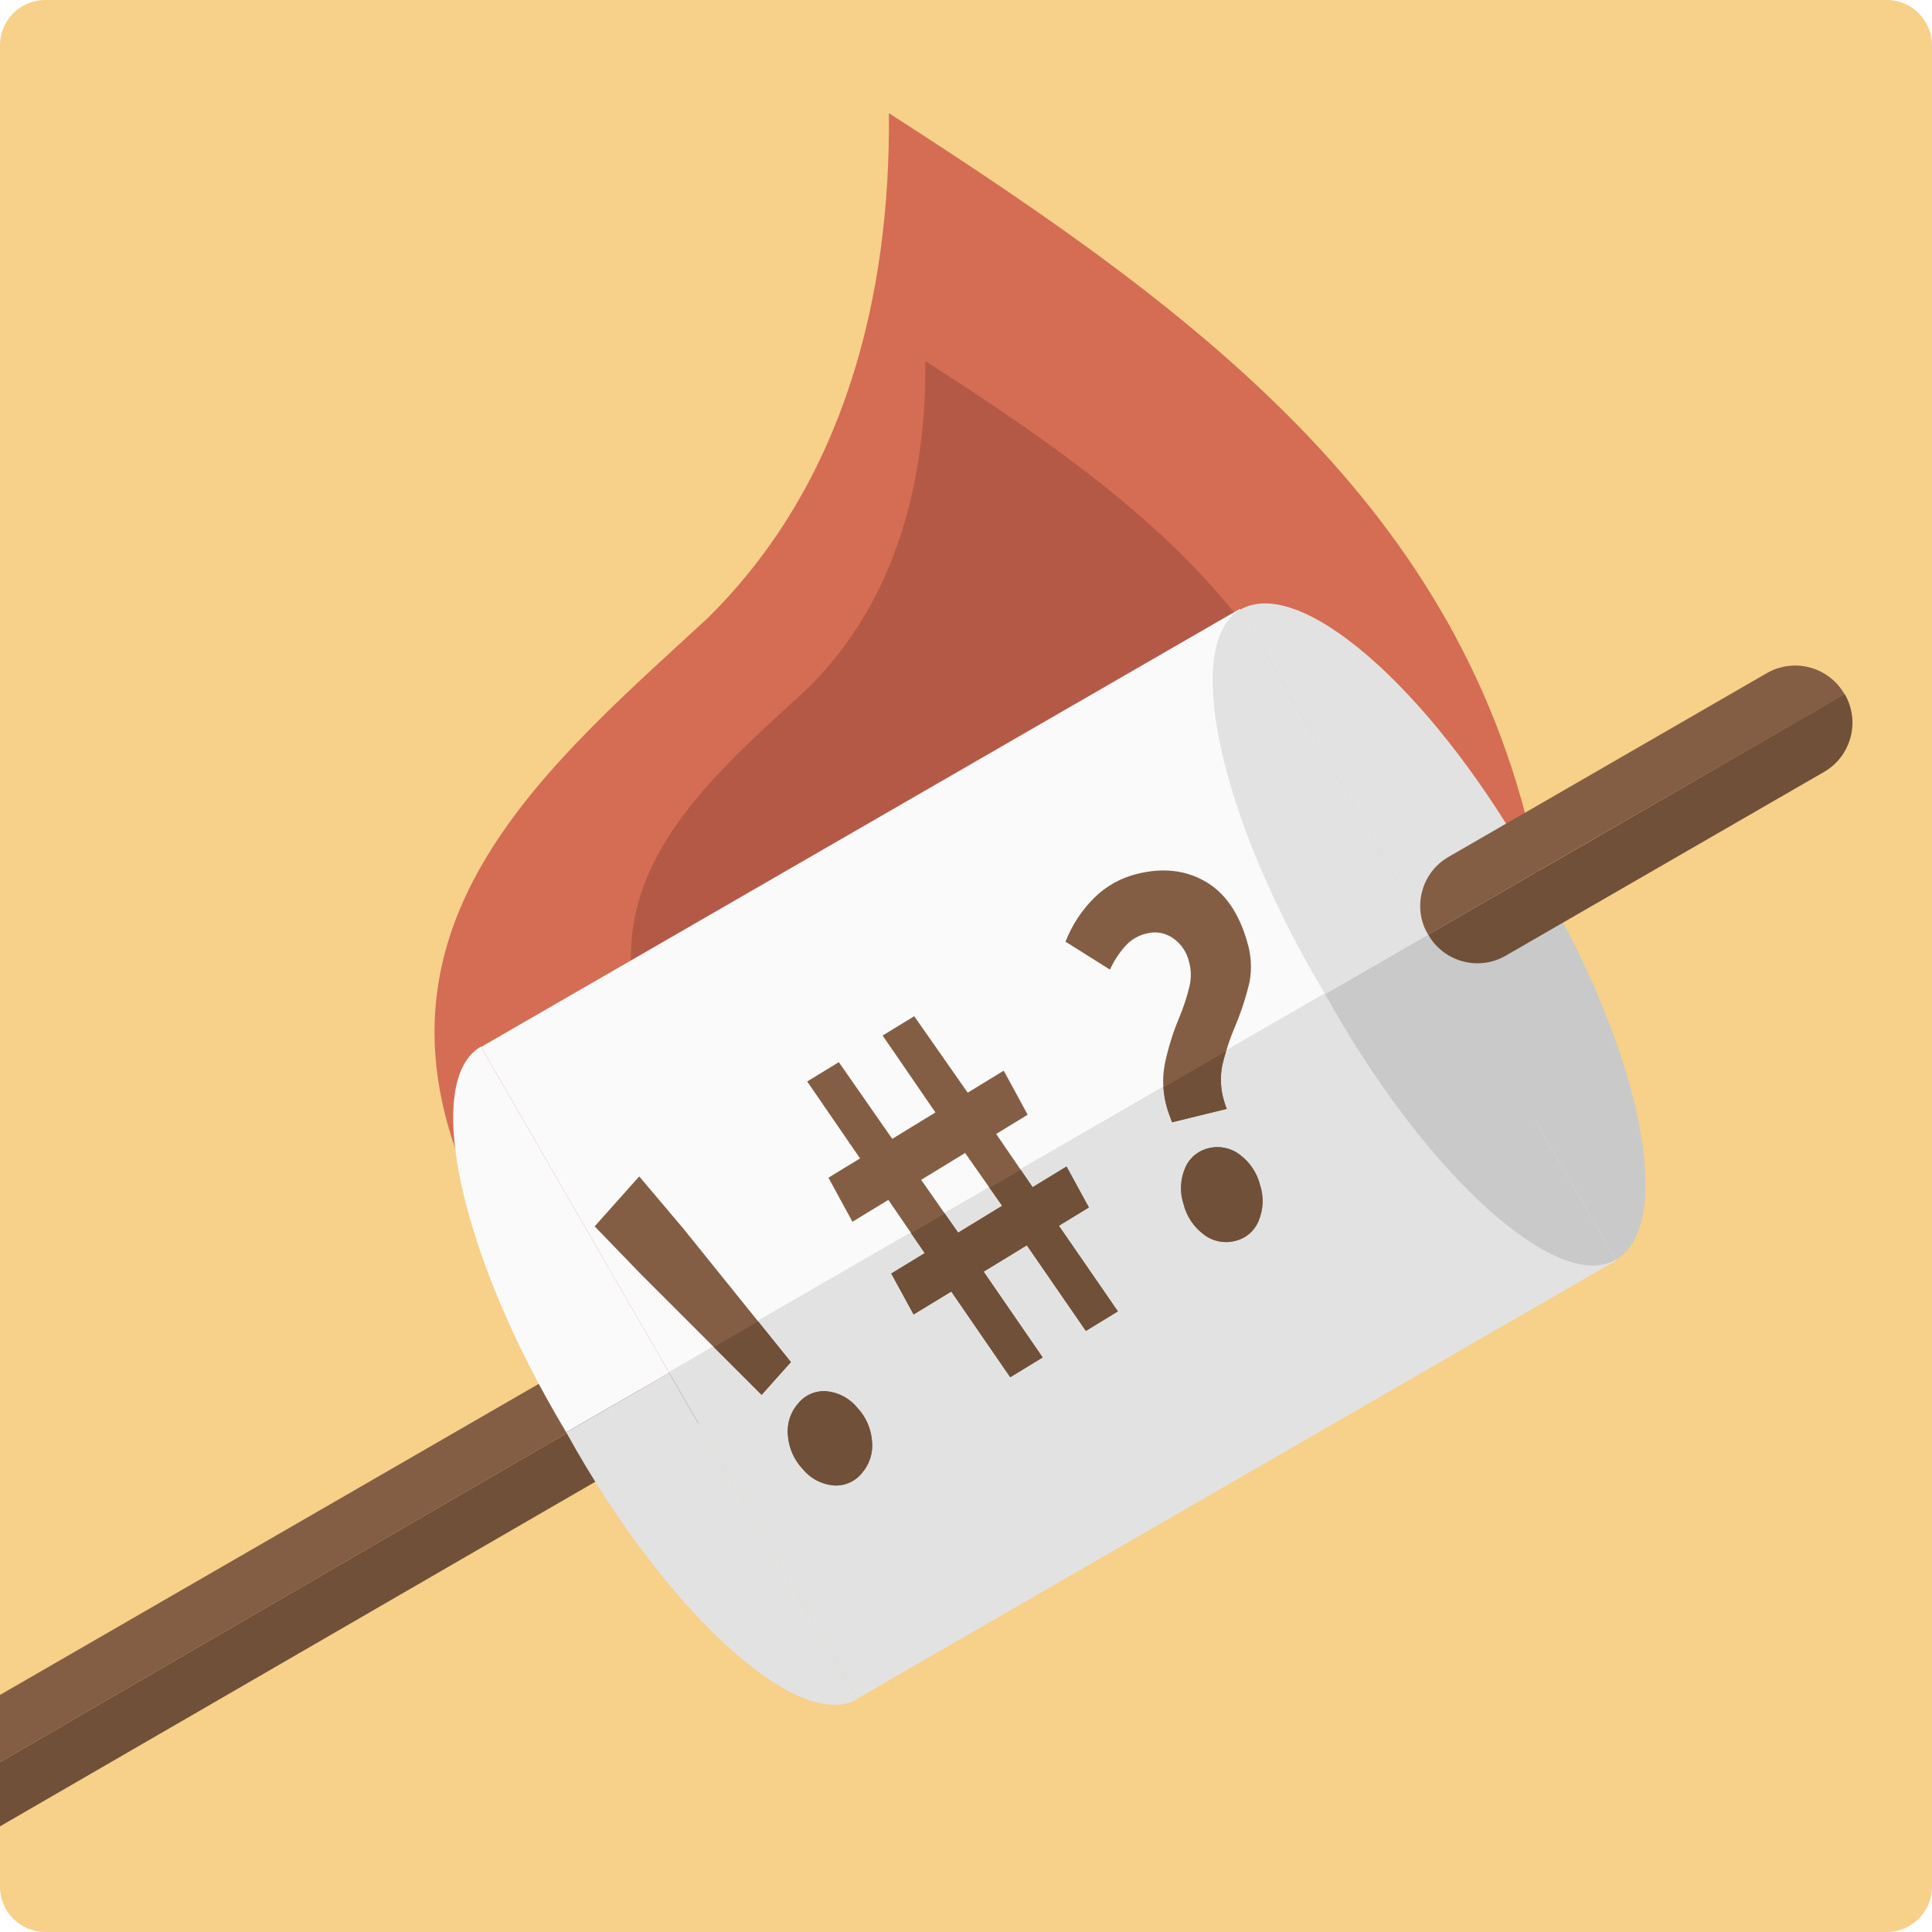
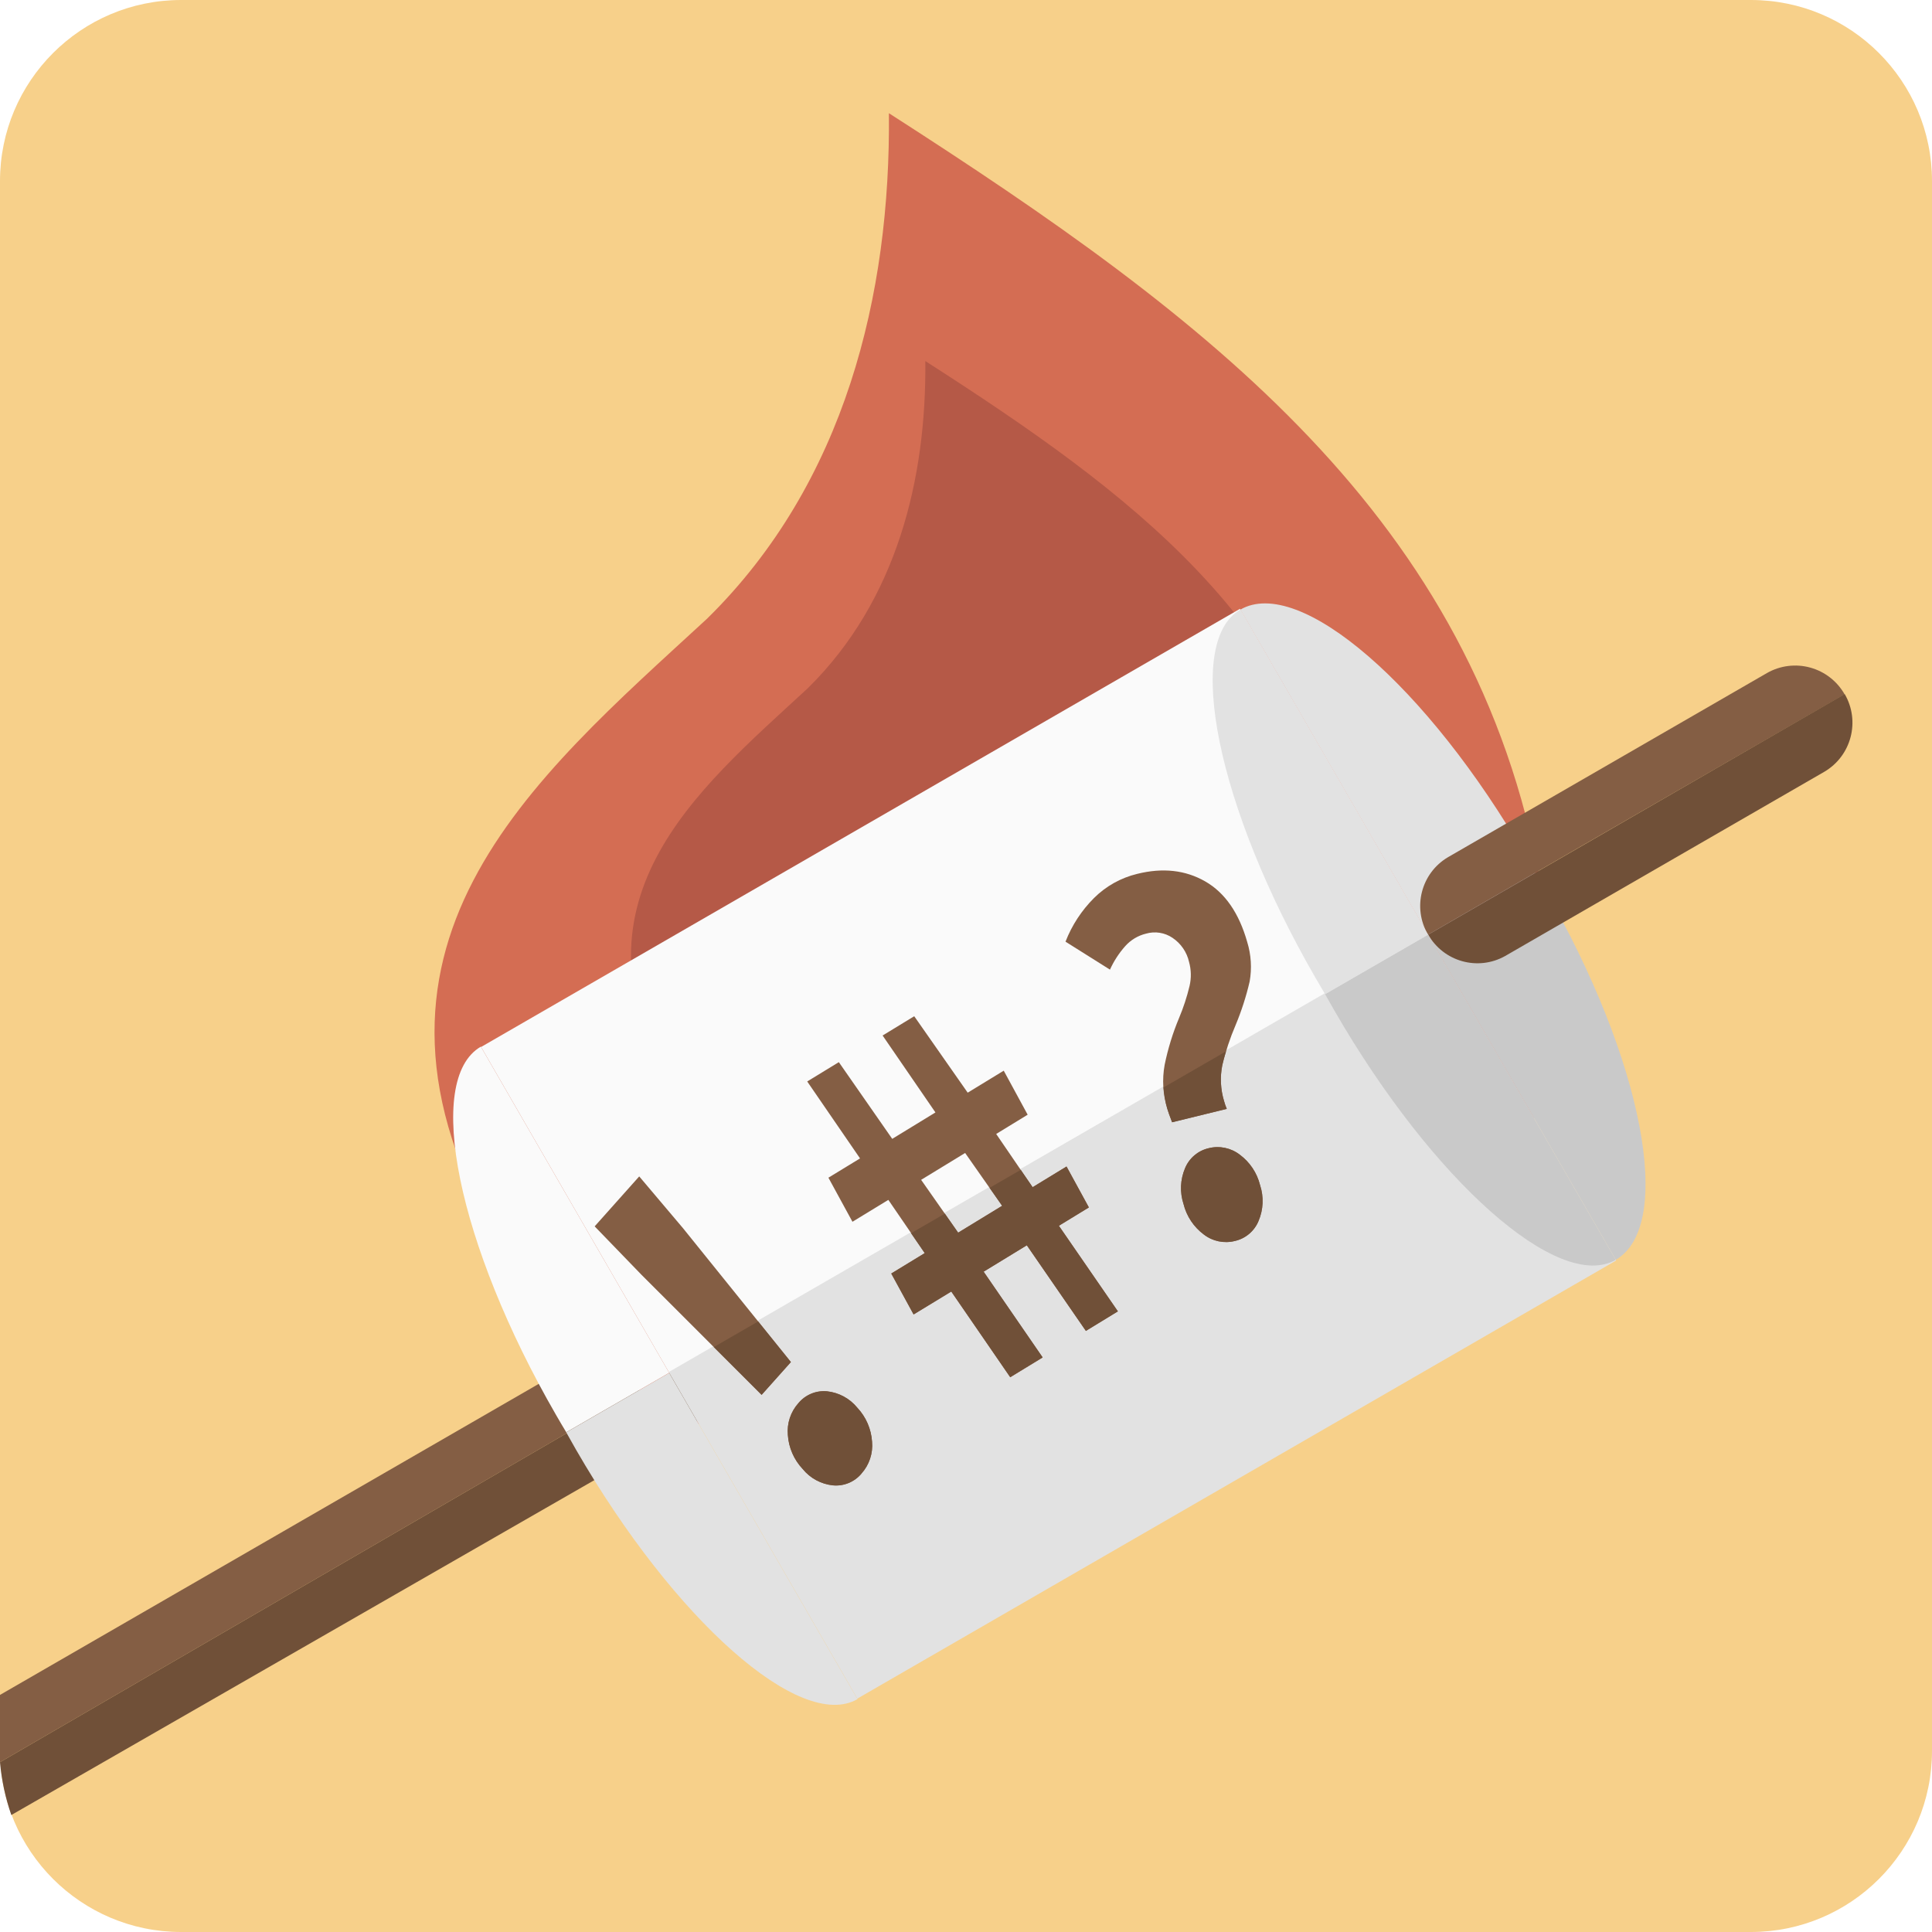
<svg xmlns="http://www.w3.org/2000/svg" id="Слой_1" data-name="Слой 1" viewBox="0 0 512 512">
  <defs>
    <style>
      .cls-1 {
        fill: #f7d08a;
      }

      .cls-2 {
        fill: #845e44;
      }

      .cls-3 {
        fill: #d46d53;
      }

      .cls-4 {
        fill: #b55947;
      }

      .cls-5 {
        fill: #e2e2e2;
      }

      .cls-6 {
        fill: #fafafa;
      }

      .cls-7 {
        fill: #705038;
      }

      .cls-8 {
        fill: #c9c9c9;
      }

      .cls-9 {
        fill: none;
      }
    </style>
  </defs>
  <g>
-     <rect class="cls-1" width="512" height="512" rx="12" />
+     <rect class="cls-1" width="512" height="512" rx="48" />
    <path class="cls-2" d="M272.05,292.1,0,449.17V467L291.73,297.65C287.55,290.4,278.29,287.92,272.05,292.1Z" />
    <path class="cls-3" d="M408.24,233.84C390.71,137.09,320.3,84.43,235.57,30c.47,48.09-11.6,98-48.16,133.93-46.18,42.59-100.91,87.4-54.82,165.92C206.85,451.84,443.13,381.55,408.24,233.84Zm-277.33,71c-4,3.43-5.3,4.72,1-1.37A8.18,8.18,0,0,1,130.91,304.83Z" />
    <path class="cls-4" d="M357.08,227.68c-11.35-62.68-57-96.79-111.86-132,.31,31.15-7.51,63.47-31.2,86.76C184.11,210,148.65,239,178.51,289.88,226.61,368.91,379.69,323.37,357.08,227.68Zm-179.66,46c-2.57,2.23-3.43,3.06.67-.89A5.66,5.66,0,0,1,177.42,273.67Z" />
    <g>
      <path class="cls-5" d="M406.83,231.32c-.81-1.45-1.62-2.9-2.46-4.35-26.09-45.19-60-74.48-75.66-65.42l49.74,86.15Z" />
      <rect class="cls-6" x="136.86" y="212.73" width="232.22" height="99.7" transform="translate(-97.4 161.66) rotate(-30)" />
      <path class="cls-6" d="M127.6,277.66l-.16-.29c-15.09,8.72-6.18,52.42,19.92,97.61.89,1.55,1.79,3.07,2.7,4.58l27.28-15.75Z" />
    </g>
-     <path class="cls-7" d="M291.64,297.7,0,467v17L286.1,318.39A15.15,15.15,0,0,0,291.64,297.7Z" />
+     <path class="cls-7" d="M291.64,297.7,0,467a58.37,58.37,0,0,0,3,14L286.1,318.39A15.15,15.15,0,0,0,291.64,297.7Z" />
    <g>
      <path class="cls-8" d="M406.83,231.32q1.28,2.13,2.53,4.3c26.09,45.2,34.52,89.18,18.83,98.24L378.45,247.7Z" />
      <rect class="cls-5" x="186.65" y="298.86" width="232.22" height="99.94" transform="translate(-133.85 198.11) rotate(-30)" />
      <path class="cls-5" d="M227.08,450l.17.28c-15.09,8.71-48.48-20.86-74.57-66.05q-1.34-2.32-2.62-4.64l27.28-15.75Z" />
    </g>
    <g>
      <path class="cls-2" d="M468.27,178.36l-55.86,32.25-28.67,16.55a15,15,0,0,0-5.29,20.54l41.53-24L488.84,184A15.07,15.07,0,0,0,468.27,178.36Z" />
      <path class="cls-7" d="M488.74,184,420,223.72l-41.44,23.93-.09,0a15,15,0,0,0,20.4,5.71l28.7-16.57,55.89-32.26a15.08,15.08,0,0,0,5.4-20.61Z" />
    </g>
    <path class="cls-8" d="M351.16,263.46q1.2,2.16,2.46,4.34c26.09,45.2,59.48,74.77,74.57,66.06L378.45,247.7Z" />
    <path class="cls-5" d="M351.16,263.46c-.85-1.42-1.69-2.85-2.53-4.31-26.1-45.19-35-88.89-19.92-97.6l49.74,86.15Z" />
    <path class="cls-2" d="M310.62,297.41c-.64-1.63-1.06-2.82-1.27-3.57a24.52,24.52,0,0,1-.71-11.63,66.84,66.84,0,0,1,3.83-12.45,54.35,54.35,0,0,0,2.77-8.45,12.88,12.88,0,0,0-.13-6.39,10.46,10.46,0,0,0-4.39-6.39,8.38,8.38,0,0,0-7-1.11,10.8,10.8,0,0,0-5.52,3.31,24.86,24.86,0,0,0-4.05,6.23l-11.78-7.41A33.55,33.55,0,0,1,289.91,238a24.3,24.3,0,0,1,11.48-6.42q10.14-2.51,18,2t11.14,16.08a22.31,22.31,0,0,1,.64,10.45,72.05,72.05,0,0,1-3.71,11.52,65.46,65.46,0,0,0-3.55,10.74,19.63,19.63,0,0,0,.48,9.44,15.45,15.45,0,0,0,.72,2.07Zm16.65,31.45a9.61,9.61,0,0,1-8.23-1.7,14.4,14.4,0,0,1-5.39-8.08,13.56,13.56,0,0,1,.41-9.52,8.94,8.94,0,0,1,6.25-5.28,9.64,9.64,0,0,1,8.23,1.71,14.31,14.31,0,0,1,5.39,8.08,13.48,13.48,0,0,1-.41,9.51A8.9,8.9,0,0,1,327.27,328.86Z" />
    <path class="cls-2" d="M280.61,324.84l7.95-4.86-5.92-10.84-9,5.48L264,300.51l8.34-5.1L266,283.74l-9.55,5.83-14.17-20.26-8.38,5.11,14,20.39-11.45,7L222.3,281.48l-8.38,5.12,14,20.39-8.38,5.11,6.37,11.68,9.51-5.8,9.67,14.11-8.87,5.41,5.92,10.84,10-6.08L267.72,365l8.59-5.24L260.67,337l11.45-7,15.65,22.69,8.48-5.18Zm-26.69,1.83-9.81-14,11.66-7.12,9.81,14Z" />
    <path class="cls-2" d="M181,325.48,169.4,311.76,157.59,325,170,337.83l31.84,31.82,7.76-8.69Zm47.3,65a11.14,11.14,0,0,0,2.79-8.44,14.51,14.51,0,0,0-3.91-9,12,12,0,0,0-8.06-4.35,8.81,8.81,0,0,0-7.54,3.14,11.15,11.15,0,0,0-2.8,8.44,14.53,14.53,0,0,0,3.92,9,11.91,11.91,0,0,0,8.05,4.35A8.82,8.82,0,0,0,228.32,390.49Z" />
    <g>
      <path class="cls-9" d="M228.31,390.49a8.79,8.79,0,0,1-7.54,3.14,11.91,11.91,0,0,1-8.05-4.35,14.53,14.53,0,0,1-3.92-9,11.15,11.15,0,0,1,2.8-8.44,8.81,8.81,0,0,1,7.54-3.14,12,12,0,0,1,8.06,4.35,14.51,14.51,0,0,1,3.91,9A11.11,11.11,0,0,1,228.31,390.49Zm105.21-66.91a8.9,8.9,0,0,1-6.25,5.28,9.61,9.61,0,0,1-8.23-1.7,14.4,14.4,0,0,1-5.39-8.08,13.56,13.56,0,0,1,.41-9.52,8.94,8.94,0,0,1,6.25-5.28,9.64,9.64,0,0,1,8.23,1.71,14.31,14.31,0,0,1,5.39,8.08A13.48,13.48,0,0,1,333.52,323.58Z" />
      <polygon class="cls-9" points="265.58 319.55 262.25 314.79 250.4 321.63 253.92 326.67 265.58 319.55" />
      <path class="cls-7" d="M328.54,306a9.64,9.64,0,0,0-8.23-1.71,8.94,8.94,0,0,0-6.25,5.28,13.56,13.56,0,0,0-.41,9.52,14.4,14.4,0,0,0,5.39,8.08,9.61,9.61,0,0,0,8.23,1.7,8.9,8.9,0,0,0,6.25-5.28,13.48,13.48,0,0,0,.41-9.51A14.31,14.31,0,0,0,328.54,306Z" />
      <path class="cls-7" d="M310.62,297.41l14.48-3.57a15.45,15.45,0,0,1-.72-2.07,19.63,19.63,0,0,1-.48-9.44c.25-1.14.58-2.37,1-3.7l-16.56,9.56a28.25,28.25,0,0,0,1,5.65C309.56,294.58,310,295.78,310.62,297.41Z" />
      <polygon class="cls-7" points="236.18 337.5 242.1 348.34 252.07 342.26 267.72 364.95 276.31 359.71 260.67 337.01 272.12 330.02 287.77 352.71 296.25 347.53 280.61 324.84 288.56 319.98 282.64 309.14 273.67 314.62 270.51 310.02 262.25 314.79 265.58 319.55 253.92 326.67 250.4 321.63 241.43 326.81 245.05 332.09 236.18 337.5" />
      <path class="cls-7" d="M227.2,373.07a12,12,0,0,0-8.06-4.35,8.81,8.81,0,0,0-7.54,3.14,11.15,11.15,0,0,0-2.8,8.44,14.53,14.53,0,0,0,3.92,9,11.91,11.91,0,0,0,8.05,4.35,8.79,8.79,0,0,0,7.54-3.14,11.11,11.11,0,0,0,2.8-8.44A14.51,14.51,0,0,0,227.2,373.07Z" />
      <polygon class="cls-7" points="209.59 360.96 200.92 350.2 189.16 356.99 201.83 369.65 209.59 360.96" />
    </g>
  </g>
</svg>
